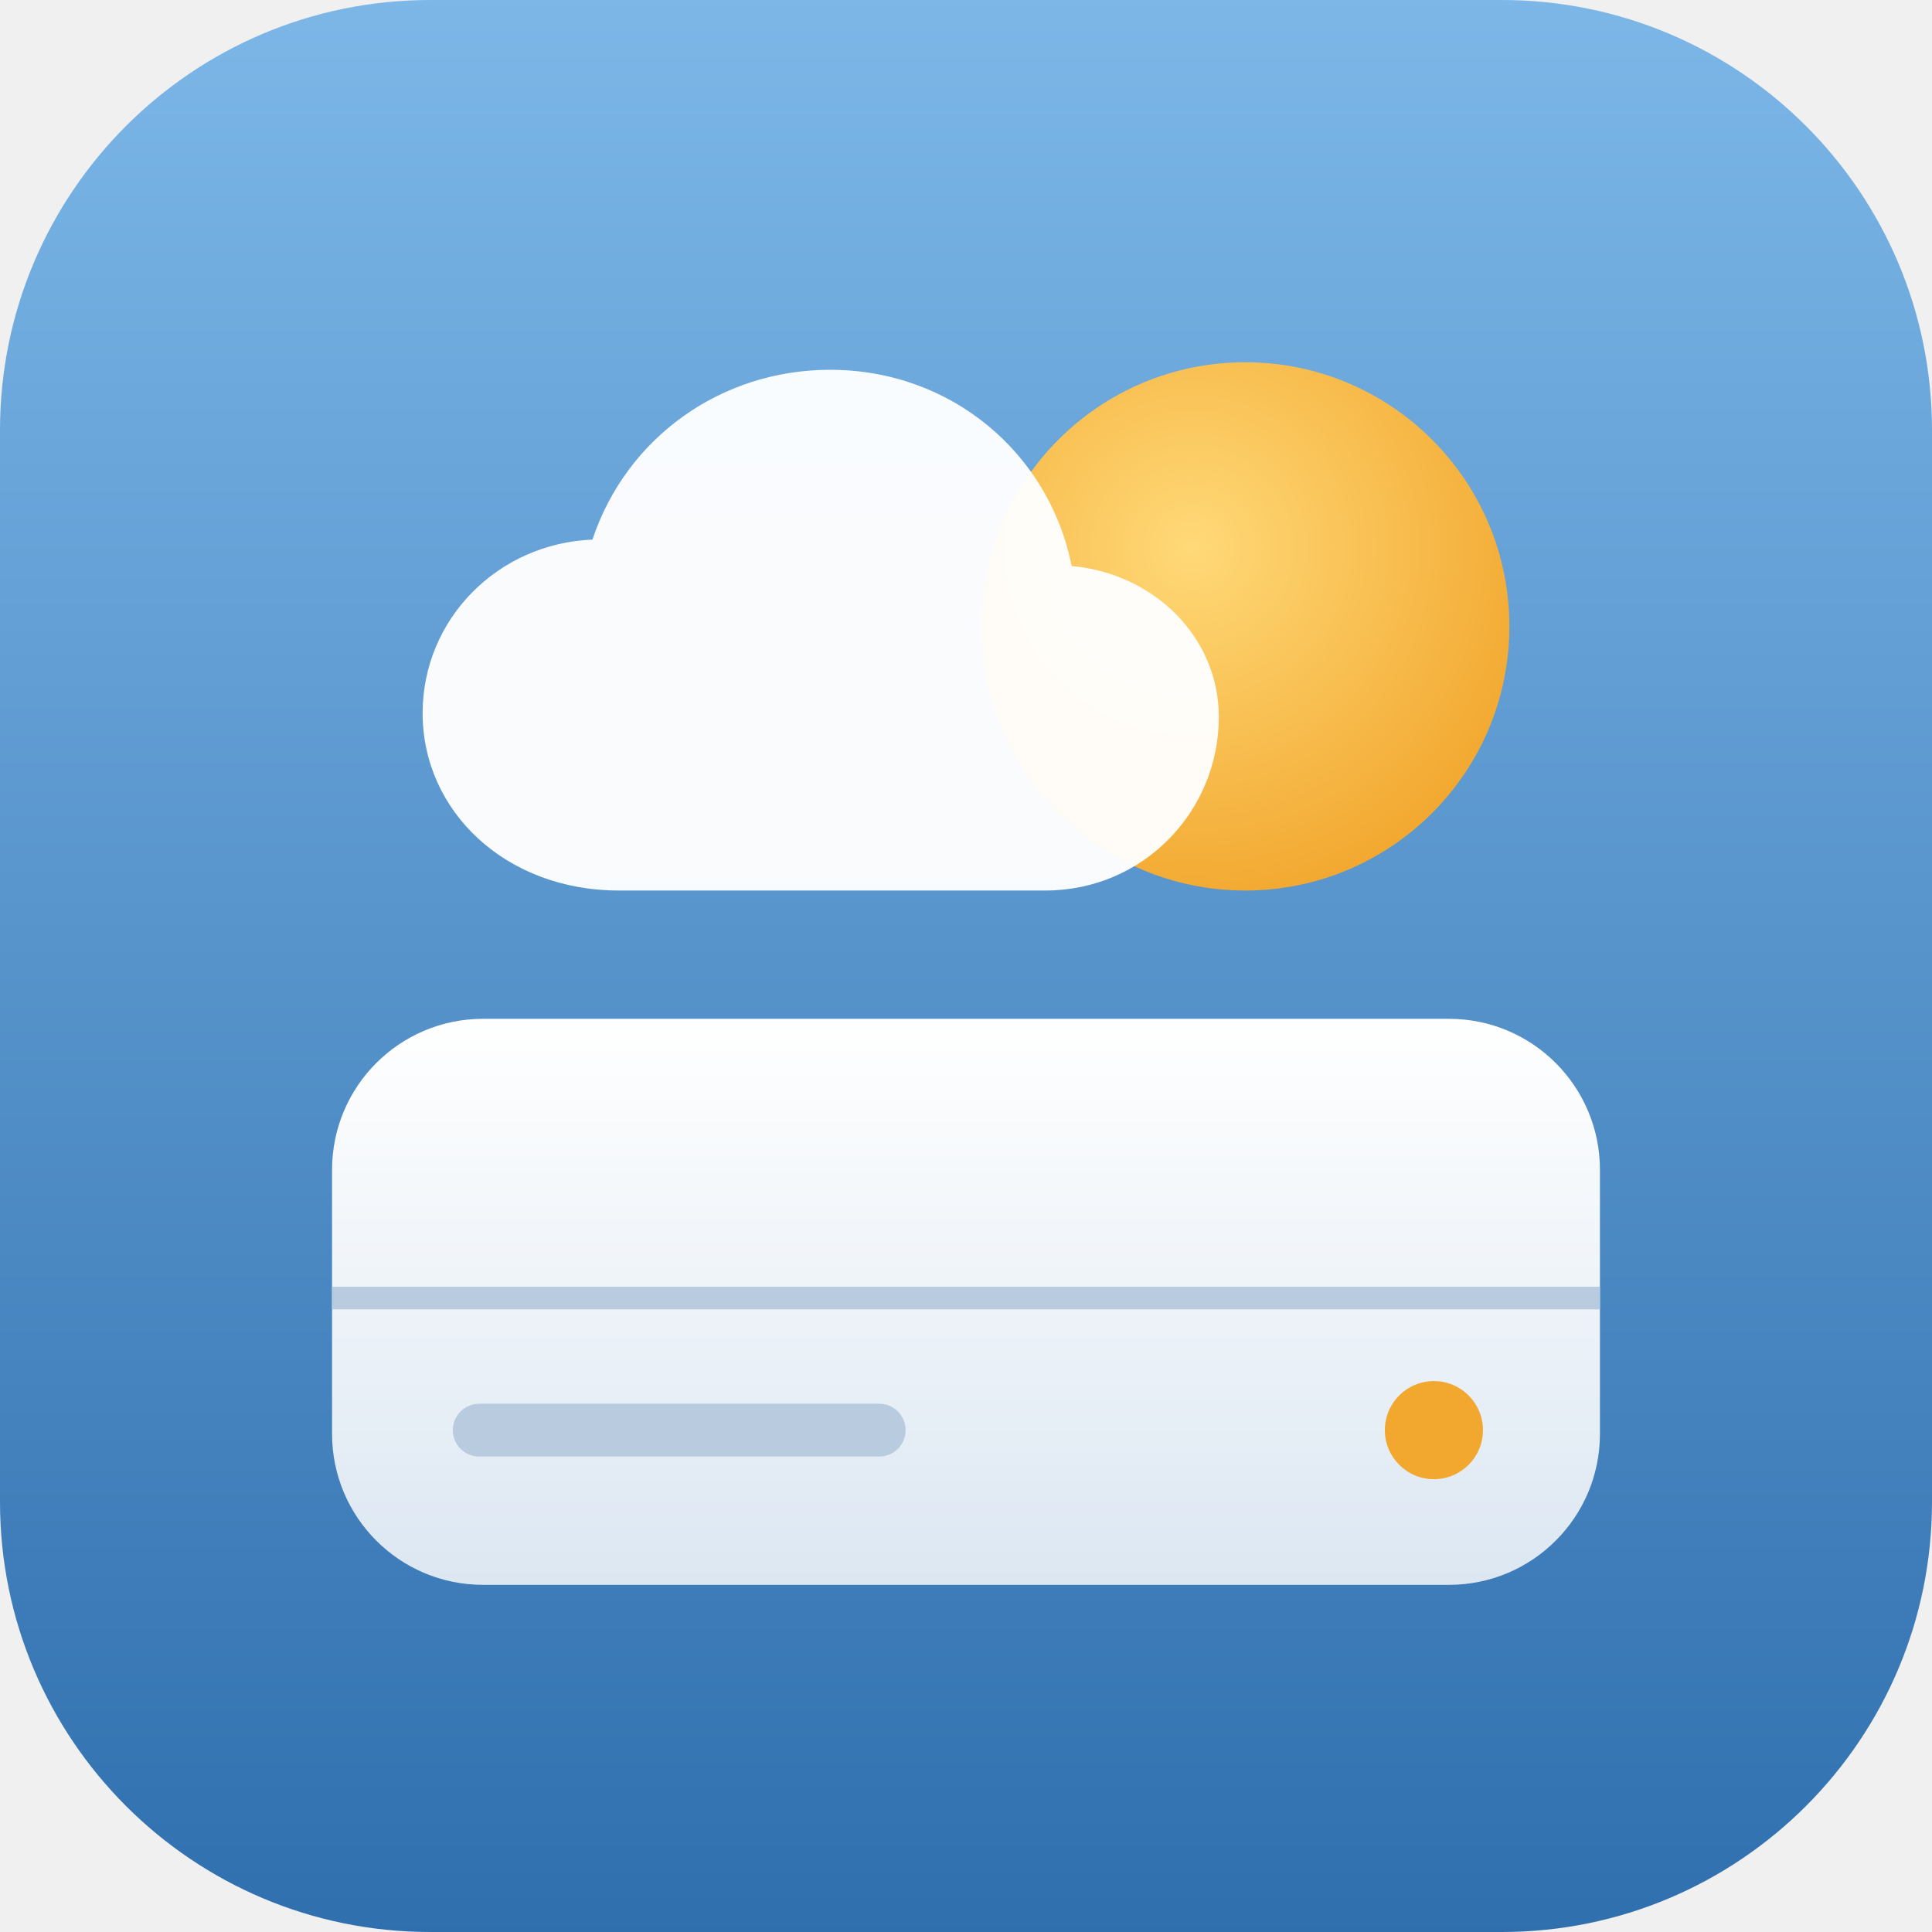
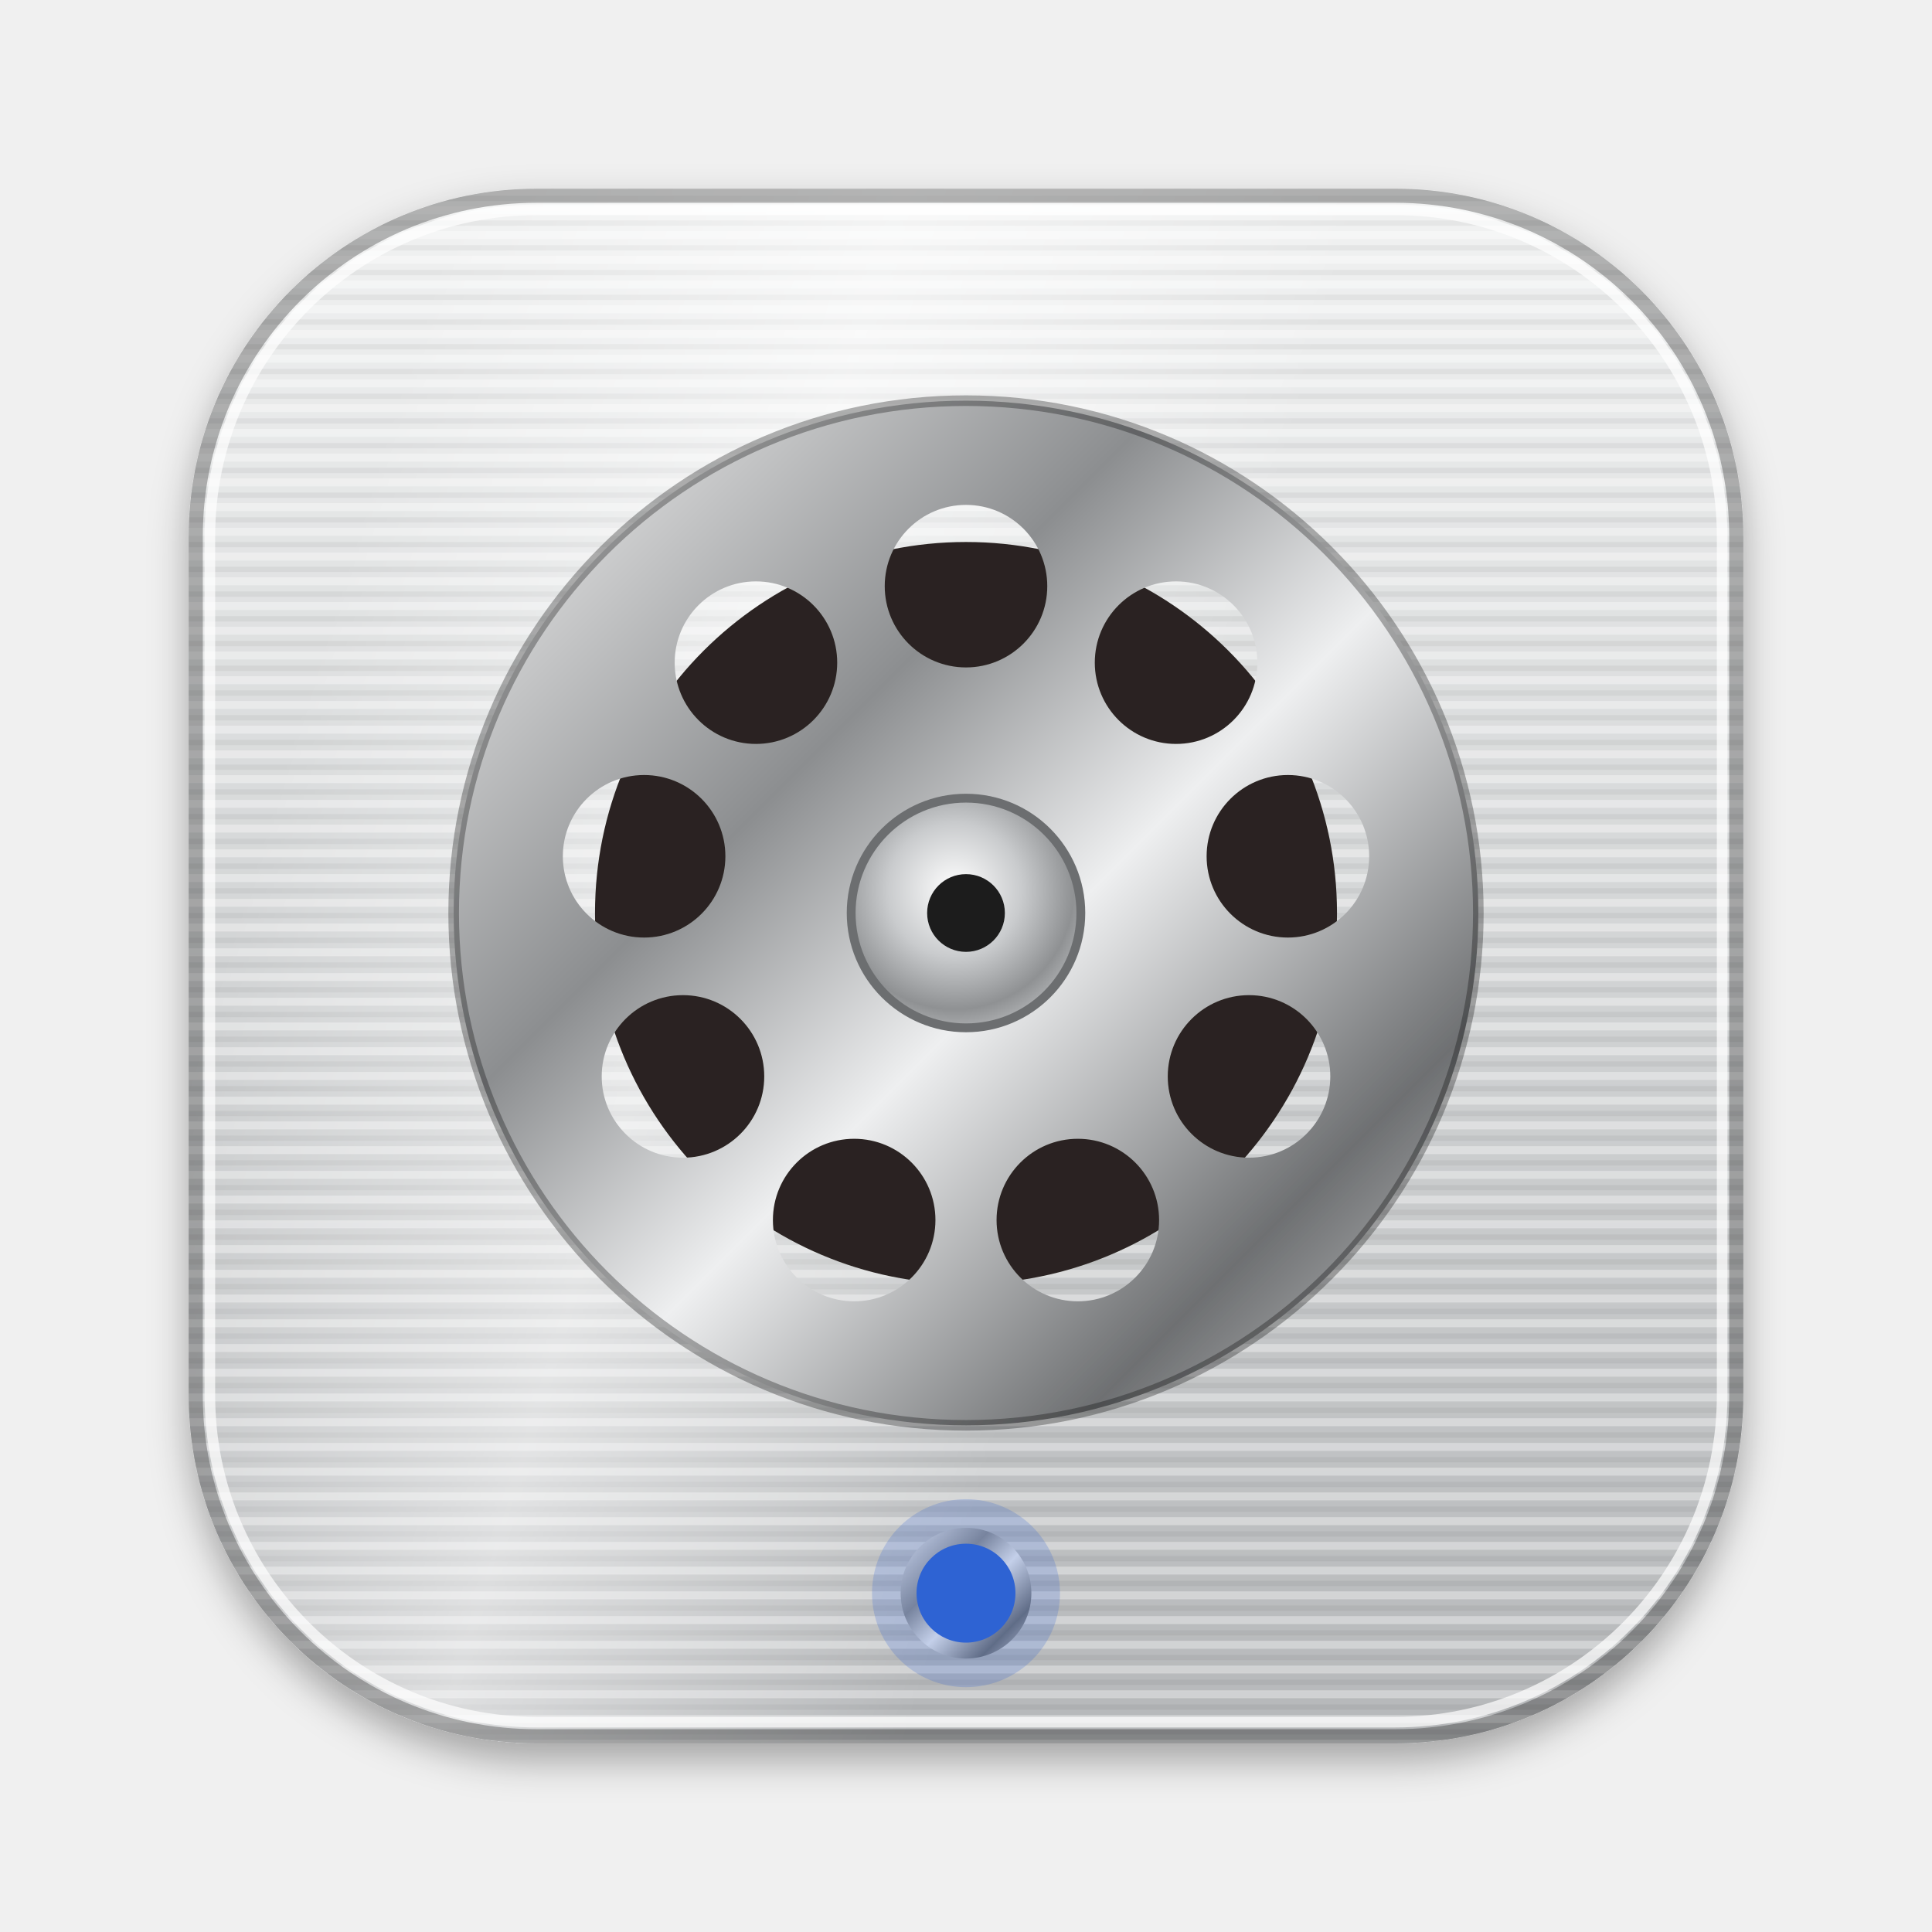
- <svg xmlns="http://www.w3.org/2000/svg" viewBox="0 0 512 512">
+ <svg xmlns="http://www.w3.org/2000/svg" width="1024" height="1024" viewBox="0 0 100 100">
  <defs>
-     <linearGradient id="sky" x1="0" y1="0" x2="0" y2="1">
-       <stop offset="0" stop-color="#7DB7E8" />
-       <stop offset="1" stop-color="#2F6FAE" />
+     <linearGradient id="alu" x1="0" y1="0" x2="0" y2="1">
+       <stop offset="0" stop-color="#f1f2f2" />
+       <stop offset=".55" stop-color="#cfd1d2" />
+       <stop offset="1" stop-color="#b6b8ba" />
    </linearGradient>
-     <linearGradient id="slab" x1="0" y1="0" x2="0" y2="1">
-       <stop offset="0" stop-color="#FFFFFF" />
-       <stop offset="1" stop-color="#DCE7F2" />
+     <linearGradient id="sheen" x1="0" y1="0" x2="1" y2=".3">
+       <stop offset=".15" stop-color="#fff" stop-opacity="0" />
+       <stop offset=".42" stop-color="#fff" stop-opacity=".55" />
+       <stop offset=".7" stop-color="#fff" stop-opacity="0" />
    </linearGradient>
-     <radialGradient id="sun" cx="0.4" cy="0.35" r="0.7">
-       <stop offset="0" stop-color="#FFD978" />
-       <stop offset="1" stop-color="#F2A72E" />
+     <pattern id="brush" width="100" height="1.4" patternUnits="userSpaceOnUse">
+       <rect width="100" height=".45" fill="#fff" fill-opacity=".35" />
+       <rect y=".8" width="100" height=".3" fill="#000" fill-opacity=".05" />
+     </pattern>
+     <linearGradient id="chrome" x1="0" y1="0" x2="1" y2="1">
+       <stop offset="0" stop-color="#fbfbfb" />
+       <stop offset=".35" stop-color="#8c8e90" />
+       <stop offset=".55" stop-color="#eeeff0" />
+       <stop offset=".8" stop-color="#6e7072" />
+       <stop offset="1" stop-color="#d9dadb" />
+     </linearGradient>
+     <radialGradient id="spun" cx=".45" cy=".4" r=".65">
+       <stop offset="0" stop-color="#ffffff" />
+       <stop offset=".45" stop-color="#c9cbcd" />
+       <stop offset=".8" stop-color="#8f9193" />
+       <stop offset="1" stop-color="#b8babc" />
    </radialGradient>
+     <radialGradient id="face" cx=".5" cy="1.1" r="1">
+       <stop offset="0" stop-color="#e2ddcf" />
+       <stop offset=".7" stop-color="#f4f2eb" />
+     </radialGradient>
+     <radialGradient id="glass" cx=".38" cy=".32" r=".7">
+       <stop offset="0" stop-color="#4a5566" />
+       <stop offset=".35" stop-color="#151a22" />
+       <stop offset="1" stop-color="#05070a" />
+     </radialGradient>
+     <filter id="drop" x="-20%" y="-20%" width="140%" height="150%">
+       <feGaussianBlur in="SourceAlpha" stdDeviation="1" />
+       <feOffset dy=".9" />
+       <feComponentTransfer>
+         <feFuncA type="linear" slope=".32" />
+       </feComponentTransfer>
+       <feMerge>
+         <feMergeNode />
+         <feMergeNode in="SourceGraphic" />
+       </feMerge>
+     </filter>
  </defs>
-   <rect width="512" height="512" rx="114" fill="url(#sky)" />
-   <circle cx="330" cy="166" r="70" fill="url(#sun)" />
-   <path d="M164 236c-30 0-52-21-52-47 0-25 20-45 45-46 9-27 34-45 63-45 32 0 58 22 64 52 22 2 39 19 39 40 0 25-20 46-46 46z" fill="#FFFFFF" opacity="0.96" />
-   <rect x="88" y="270" width="336" height="150" rx="40" fill="url(#slab)" />
-   <path d="M88 344h336" stroke="#B9CCDF" stroke-width="6" />
-   <rect x="120" y="372" width="120" height="14" rx="7" fill="#B9CCDF" />
-   <circle cx="380" cy="379" r="13" fill="#F2A72E" />
+   <g filter="url(#drop)">
+     <g transform="translate(50 50) scale(0.91443) translate(-50 -50)">
+       <rect x="6" y="6" width="88" height="88" rx="19.7" fill="url(#alu)" />
+       <rect x="6" y="6" width="88" height="88" rx="19.7" fill="url(#brush)" />
+       <rect x="6" y="6" width="88" height="88" rx="19.7" fill="url(#sheen)" />
+       <rect x="6.4" y="6.4" width="87.2" height="87.2" rx="19.3" fill="none" stroke="#000" stroke-opacity=".28" stroke-width=".8" />
+       <rect x="7.2" y="7.2" width="85.6" height="85.6" rx="18.5" fill="none" stroke="#fff" stroke-opacity=".7" stroke-width=".6" />
+       <g transform="translate(0 5)">
+         <circle cx="50" cy="42" r="21" fill="#2a2420" />
+         <path fill-rule="evenodd" d="M21 42a29 29 0 1 0 58 0a29 29 0 1 0 -58 0M45.4 23.5a4.6 4.6 0 1 0 9.2 0a4.6 4.6 0 1 0 -9.2 0M57.29 27.83a4.6 4.6 0 1 0 9.2 0a4.6 4.6 0 1 0 -9.2 0M63.62 38.79a4.6 4.6 0 1 0 9.2 0a4.6 4.6 0 1 0 -9.2 0M61.42 51.25a4.6 4.6 0 1 0 9.2 0a4.6 4.6 0 1 0 -9.2 0M51.73 59.38a4.6 4.6 0 1 0 9.2 0a4.6 4.6 0 1 0 -9.2 0M39.07 59.38a4.6 4.6 0 1 0 9.2 0a4.6 4.6 0 1 0 -9.2 0M29.38 51.25a4.6 4.6 0 1 0 9.2 0a4.6 4.6 0 1 0 -9.2 0M27.18 38.79a4.6 4.6 0 1 0 9.2 0a4.6 4.6 0 1 0 -9.2 0M33.51 27.83a4.6 4.6 0 1 0 9.2 0a4.6 4.6 0 1 0 -9.2 0" fill="url(#chrome)" />
+         <circle cx="50" cy="42" r="29" fill="none" stroke="#000" stroke-opacity=".3" stroke-width=".6" />
+         <circle cx="50" cy="42" r="6.5" fill="url(#spun)" stroke="#6c6e70" stroke-width=".5" />
+         <circle cx="50" cy="42" r="2.2" fill="#1b1b1b" />
+       </g>
+       <circle cx="50" cy="85.5" r="3.7" fill="url(#chrome)" />
+       <circle cx="50" cy="85.5" r="5.32" fill="#2f63d3" fill-opacity=".22" />
+       <circle cx="50" cy="85.5" r="2.8" fill="#2f63d3" />
+     </g>
+   </g>
</svg>
